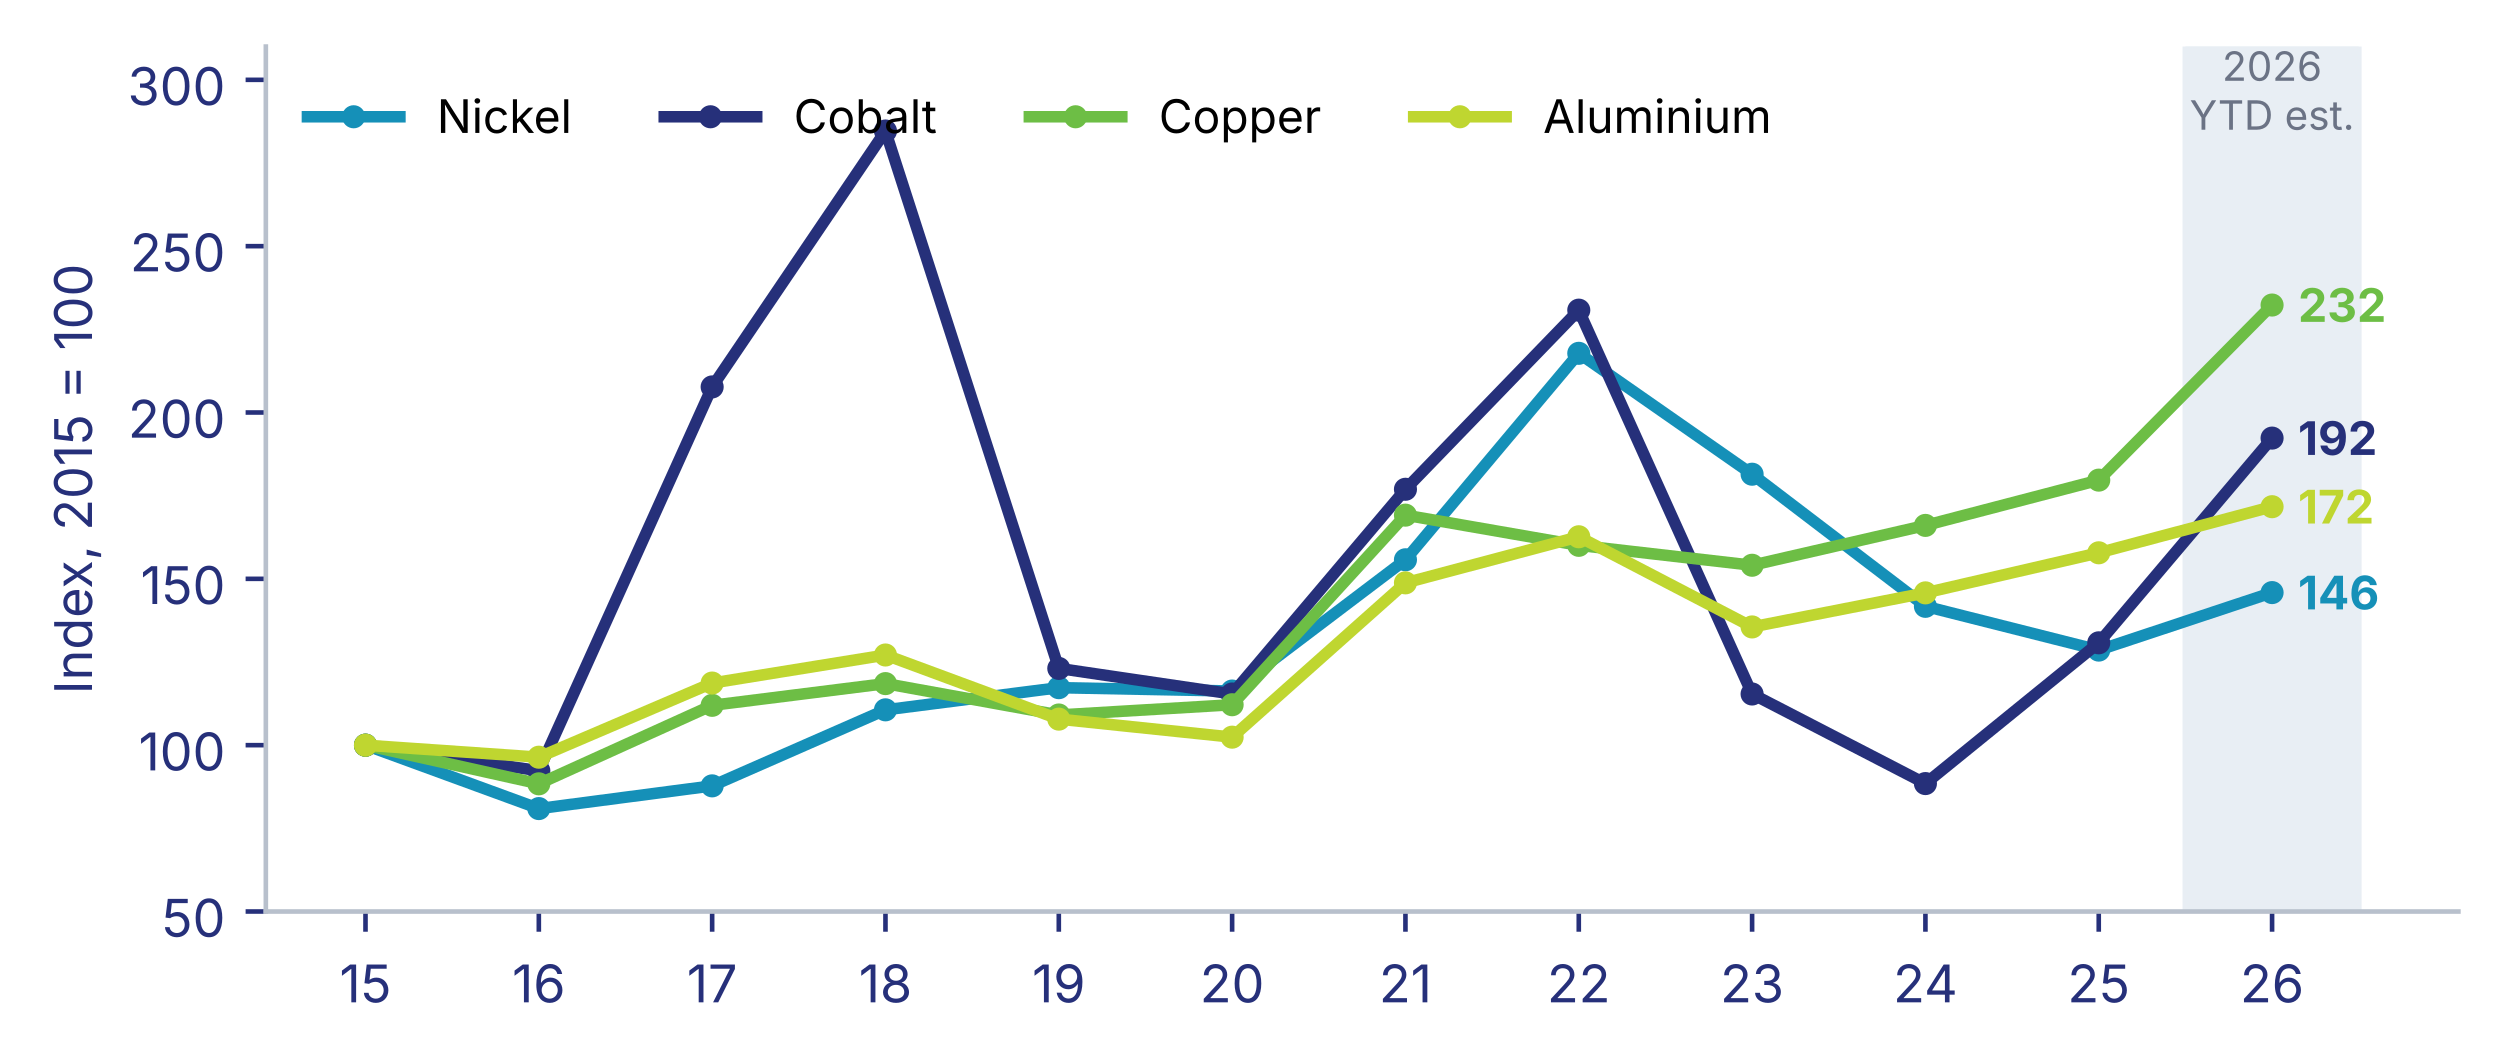
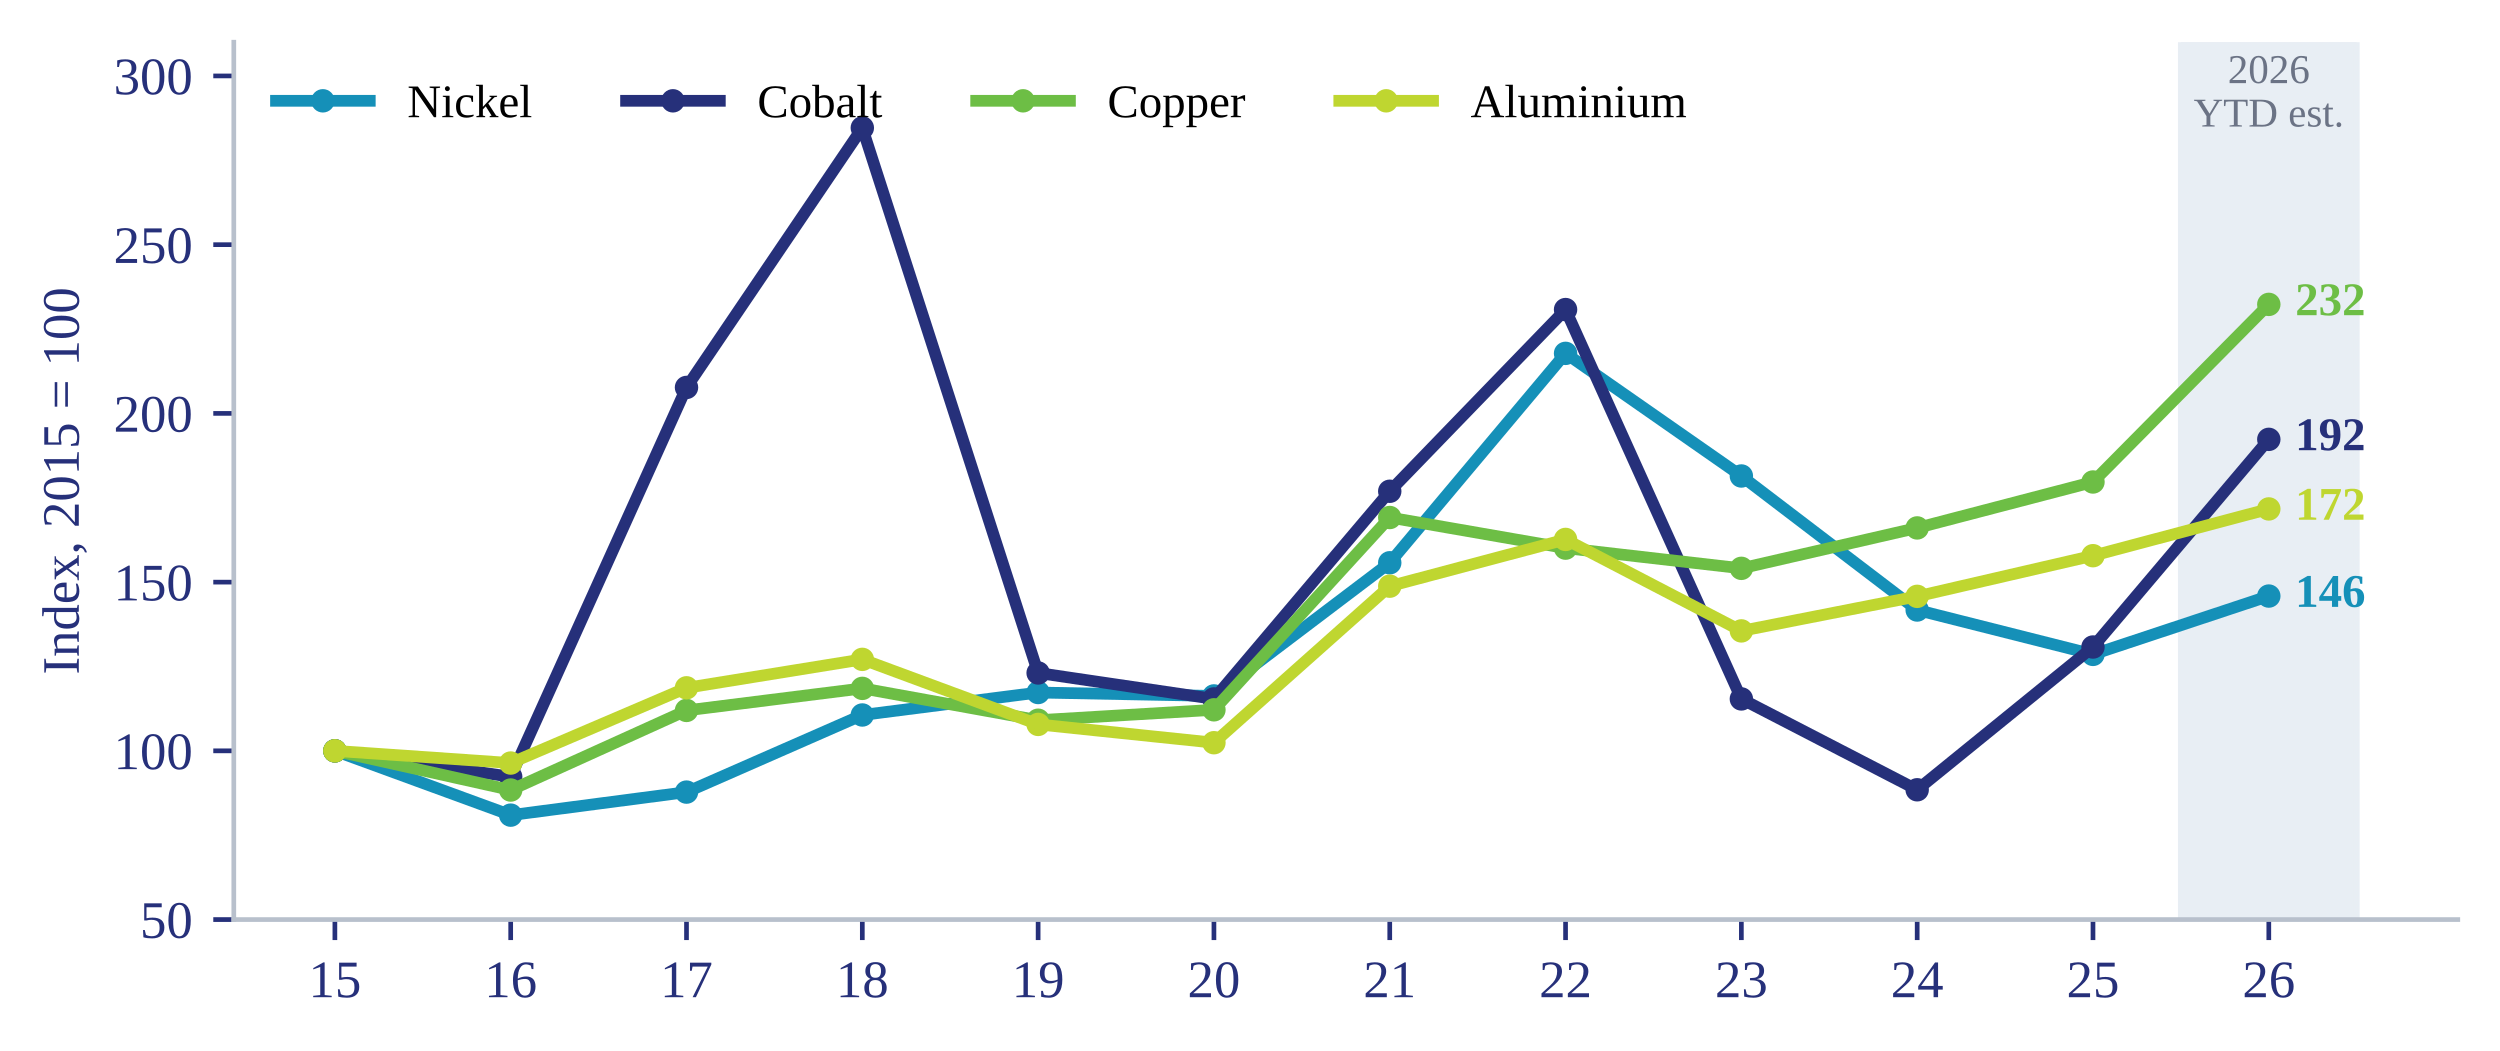
- <svg xmlns="http://www.w3.org/2000/svg" xmlns:xlink="http://www.w3.org/1999/xlink" width="432.645pt" height="182.836pt" viewBox="0 0 432.645 182.836" version="1.1">
+ <svg xmlns="http://www.w3.org/2000/svg" xmlns:xlink="http://www.w3.org/1999/xlink" width="426.528pt" height="179.271pt" viewBox="0 0 426.528 179.271" version="1.1">
  <defs>
    <style type="text/css">*{stroke-linejoin: round; stroke-linecap: butt}</style>
  </defs>
  <g id="figure_1">
    <g id="patch_1">
-       <path d="M 0 182.836  L 432.645 182.836  L 432.645 0  L 0 0  L 0 182.836  z " style="fill: none" />
+       <path d="M 0 179.271  L 426.528 179.271  L 426.528 0  L 0 0  L 0 179.271  z " style="fill: none" />
    </g>
    <g id="axes_1">
      <g id="patch_2">
-         <path d="M 46.005 157.746  L 425.445 157.746  L 425.445 8.058  L 46.005 8.058  L 46.005 157.746  z " style="fill: none" />
+         <path d="M 39.888 156.888  L 419.328 156.888  L 419.328 7.2  L 39.888 7.2  L 39.888 156.888  z " style="fill: none" />
      </g>
      <g id="patch_3">
-         <path d="M 378.203 157.746  L 408.198 157.746  L 408.198 8.058  L 378.203 8.058  z " clip-path="url(#p1069c1c7a7)" style="fill: #e8eef4; stroke: #e8eef4; stroke-linejoin: miter" />
+         <path d="M 372.085 156.888  L 402.08 156.888  L 402.08 7.2  L 372.085 7.2  z " clip-path="url(#p60816bc00a)" style="fill: #e8eef4; stroke: #e8eef4; stroke-linejoin: miter" />
      </g>
      <g id="matplotlib.axis_1">
        <g id="xtick_1">
          <g id="line2d_1">
            <defs>
-               <path id="m1ca80f8c39" d="M 0 0  L 0 3.5  " style="stroke: #26307a; stroke-width: 0.8" />
+               <path id="m0f06df52a0" d="M 0 0  L 0 3.5  " style="stroke: #26307a; stroke-width: 0.8" />
            </defs>
            <g>
-               <use xlink:href="#m1ca80f8c39" x="63.253" y="157.746" style="fill: #26307a; stroke: #26307a; stroke-width: 0.8" />
+               <use xlink:href="#m0f06df52a0" x="57.135" y="156.888" style="fill: #26307a; stroke: #26307a; stroke-width: 0.8" />
            </g>
          </g>
          <g id="text_1">
-             <text style="font-size: 9px; font-family: 'Inter'; text-anchor: middle; fill: #26307a" x="63.253" y="173.465" transform="rotate(-0 63.2527 173.4647)">15</text>
+             <text style="font-size: 9px; font-family: 'Liberation Serif'; text-anchor: middle; fill: #26307a" x="57.135" y="170.128" transform="rotate(-0 57.13481 170.1282)">15</text>
          </g>
        </g>
        <g id="xtick_2">
          <g id="line2d_2">
            <g>
-               <use xlink:href="#m1ca80f8c39" x="93.248" y="157.746" style="fill: #26307a; stroke: #26307a; stroke-width: 0.8" />
+               <use xlink:href="#m0f06df52a0" x="87.13" y="156.888" style="fill: #26307a; stroke: #26307a; stroke-width: 0.8" />
            </g>
          </g>
          <g id="text_2">
-             <text style="font-size: 9px; font-family: 'Inter'; text-anchor: middle; fill: #26307a" x="93.248" y="173.465" transform="rotate(-0 93.24796 173.4647)">16</text>
+             <text style="font-size: 9px; font-family: 'Liberation Serif'; text-anchor: middle; fill: #26307a" x="87.13" y="170.128" transform="rotate(-0 87.13007 170.1282)">16</text>
          </g>
        </g>
        <g id="xtick_3">
          <g id="line2d_3">
            <g>
-               <use xlink:href="#m1ca80f8c39" x="123.243" y="157.746" style="fill: #26307a; stroke: #26307a; stroke-width: 0.8" />
+               <use xlink:href="#m0f06df52a0" x="117.125" y="156.888" style="fill: #26307a; stroke: #26307a; stroke-width: 0.8" />
            </g>
          </g>
          <g id="text_3">
-             <text style="font-size: 9px; font-family: 'Inter'; text-anchor: middle; fill: #26307a" x="123.243" y="173.465" transform="rotate(-0 123.2432 173.4647)">17</text>
+             <text style="font-size: 9px; font-family: 'Liberation Serif'; text-anchor: middle; fill: #26307a" x="117.125" y="170.128" transform="rotate(-0 117.1253 170.1282)">17</text>
          </g>
        </g>
        <g id="xtick_4">
          <g id="line2d_4">
            <g>
-               <use xlink:href="#m1ca80f8c39" x="153.238" y="157.746" style="fill: #26307a; stroke: #26307a; stroke-width: 0.8" />
+               <use xlink:href="#m0f06df52a0" x="147.121" y="156.888" style="fill: #26307a; stroke: #26307a; stroke-width: 0.8" />
            </g>
          </g>
          <g id="text_4">
-             <text style="font-size: 9px; font-family: 'Inter'; text-anchor: middle; fill: #26307a" x="153.238" y="173.465" transform="rotate(-0 153.2385 173.4647)">18</text>
+             <text style="font-size: 9px; font-family: 'Liberation Serif'; text-anchor: middle; fill: #26307a" x="147.121" y="170.128" transform="rotate(-0 147.1206 170.1282)">18</text>
          </g>
        </g>
        <g id="xtick_5">
          <g id="line2d_5">
            <g>
-               <use xlink:href="#m1ca80f8c39" x="183.234" y="157.746" style="fill: #26307a; stroke: #26307a; stroke-width: 0.8" />
+               <use xlink:href="#m0f06df52a0" x="177.116" y="156.888" style="fill: #26307a; stroke: #26307a; stroke-width: 0.8" />
            </g>
          </g>
          <g id="text_5">
-             <text style="font-size: 9px; font-family: 'Inter'; text-anchor: middle; fill: #26307a" x="183.234" y="173.465" transform="rotate(-0 183.2337 173.4647)">19</text>
+             <text style="font-size: 9px; font-family: 'Liberation Serif'; text-anchor: middle; fill: #26307a" x="177.116" y="170.128" transform="rotate(-0 177.1158 170.1282)">19</text>
          </g>
        </g>
        <g id="xtick_6">
          <g id="line2d_6">
            <g>
-               <use xlink:href="#m1ca80f8c39" x="213.229" y="157.746" style="fill: #26307a; stroke: #26307a; stroke-width: 0.8" />
+               <use xlink:href="#m0f06df52a0" x="207.111" y="156.888" style="fill: #26307a; stroke: #26307a; stroke-width: 0.8" />
            </g>
          </g>
          <g id="text_6">
-             <text style="font-size: 9px; font-family: 'Inter'; text-anchor: middle; fill: #26307a" x="213.229" y="173.465" transform="rotate(-0 213.229 173.4647)">20</text>
+             <text style="font-size: 9px; font-family: 'Liberation Serif'; text-anchor: middle; fill: #26307a" x="207.111" y="170.128" transform="rotate(-0 207.1111 170.1282)">20</text>
          </g>
        </g>
        <g id="xtick_7">
          <g id="line2d_7">
            <g>
-               <use xlink:href="#m1ca80f8c39" x="243.224" y="157.746" style="fill: #26307a; stroke: #26307a; stroke-width: 0.8" />
+               <use xlink:href="#m0f06df52a0" x="237.106" y="156.888" style="fill: #26307a; stroke: #26307a; stroke-width: 0.8" />
            </g>
          </g>
          <g id="text_7">
-             <text style="font-size: 9px; font-family: 'Inter'; text-anchor: middle; fill: #26307a" x="243.224" y="173.465" transform="rotate(-0 243.2242 173.4647)">21</text>
+             <text style="font-size: 9px; font-family: 'Liberation Serif'; text-anchor: middle; fill: #26307a" x="237.106" y="170.128" transform="rotate(-0 237.1064 170.1282)">21</text>
          </g>
        </g>
        <g id="xtick_8">
          <g id="line2d_8">
            <g>
-               <use xlink:href="#m1ca80f8c39" x="273.22" y="157.746" style="fill: #26307a; stroke: #26307a; stroke-width: 0.8" />
+               <use xlink:href="#m0f06df52a0" x="267.102" y="156.888" style="fill: #26307a; stroke: #26307a; stroke-width: 0.8" />
            </g>
          </g>
          <g id="text_8">
-             <text style="font-size: 9px; font-family: 'Inter'; text-anchor: middle; fill: #26307a" x="273.22" y="173.465" transform="rotate(-0 273.2195 173.4647)">22</text>
+             <text style="font-size: 9px; font-family: 'Liberation Serif'; text-anchor: middle; fill: #26307a" x="267.102" y="170.128" transform="rotate(-0 267.1016 170.1282)">22</text>
          </g>
        </g>
        <g id="xtick_9">
          <g id="line2d_9">
            <g>
-               <use xlink:href="#m1ca80f8c39" x="303.215" y="157.746" style="fill: #26307a; stroke: #26307a; stroke-width: 0.8" />
+               <use xlink:href="#m0f06df52a0" x="297.097" y="156.888" style="fill: #26307a; stroke: #26307a; stroke-width: 0.8" />
            </g>
          </g>
          <g id="text_9">
-             <text style="font-size: 9px; font-family: 'Inter'; text-anchor: middle; fill: #26307a" x="303.215" y="173.465" transform="rotate(-0 303.2148 173.4647)">23</text>
+             <text style="font-size: 9px; font-family: 'Liberation Serif'; text-anchor: middle; fill: #26307a" x="297.097" y="170.128" transform="rotate(-0 297.0969 170.1282)">23</text>
          </g>
        </g>
        <g id="xtick_10">
          <g id="line2d_10">
            <g>
-               <use xlink:href="#m1ca80f8c39" x="333.21" y="157.746" style="fill: #26307a; stroke: #26307a; stroke-width: 0.8" />
+               <use xlink:href="#m0f06df52a0" x="327.092" y="156.888" style="fill: #26307a; stroke: #26307a; stroke-width: 0.8" />
            </g>
          </g>
          <g id="text_10">
-             <text style="font-size: 9px; font-family: 'Inter'; text-anchor: middle; fill: #26307a" x="333.21" y="173.465" transform="rotate(-0 333.21 173.4647)">24</text>
+             <text style="font-size: 9px; font-family: 'Liberation Serif'; text-anchor: middle; fill: #26307a" x="327.092" y="170.128" transform="rotate(-0 327.0921 170.1282)">24</text>
          </g>
        </g>
        <g id="xtick_11">
          <g id="line2d_11">
            <g>
-               <use xlink:href="#m1ca80f8c39" x="363.205" y="157.746" style="fill: #26307a; stroke: #26307a; stroke-width: 0.8" />
+               <use xlink:href="#m0f06df52a0" x="357.087" y="156.888" style="fill: #26307a; stroke: #26307a; stroke-width: 0.8" />
            </g>
          </g>
          <g id="text_11">
-             <text style="font-size: 9px; font-family: 'Inter'; text-anchor: middle; fill: #26307a" x="363.205" y="173.465" transform="rotate(-0 363.2053 173.4647)">25</text>
+             <text style="font-size: 9px; font-family: 'Liberation Serif'; text-anchor: middle; fill: #26307a" x="357.087" y="170.128" transform="rotate(-0 357.0874 170.1282)">25</text>
          </g>
        </g>
        <g id="xtick_12">
          <g id="line2d_12">
            <g>
-               <use xlink:href="#m1ca80f8c39" x="393.201" y="157.746" style="fill: #26307a; stroke: #26307a; stroke-width: 0.8" />
+               <use xlink:href="#m0f06df52a0" x="387.083" y="156.888" style="fill: #26307a; stroke: #26307a; stroke-width: 0.8" />
            </g>
          </g>
          <g id="text_12">
-             <text style="font-size: 9px; font-family: 'Inter'; text-anchor: middle; fill: #26307a" x="393.201" y="173.465" transform="rotate(-0 393.2005 173.4647)">26</text>
+             <text style="font-size: 9px; font-family: 'Liberation Serif'; text-anchor: middle; fill: #26307a" x="387.083" y="170.128" transform="rotate(-0 387.0826 170.1282)">26</text>
          </g>
        </g>
      </g>
      <g id="matplotlib.axis_2">
        <g id="ytick_1">
          <g id="line2d_13">
            <defs>
-               <path id="m3936753694" d="M 0 0  L -3.5 0  " style="stroke: #26307a; stroke-width: 0.8" />
+               <path id="mb6b336a5f6" d="M 0 0  L -3.5 0  " style="stroke: #26307a; stroke-width: 0.8" />
            </defs>
            <g>
-               <use xlink:href="#m3936753694" x="46.005" y="157.746" style="fill: #26307a; stroke: #26307a; stroke-width: 0.8" />
+               <use xlink:href="#mb6b336a5f6" x="39.888" y="156.888" style="fill: #26307a; stroke: #26307a; stroke-width: 0.8" />
            </g>
          </g>
          <g id="text_13">
-             <text style="font-size: 9px; font-family: 'Inter'; text-anchor: end; fill: #26307a" x="39.005" y="162.105" transform="rotate(-0 39.00543 162.1053)">50</text>
+             <text style="font-size: 9px; font-family: 'Liberation Serif'; text-anchor: end; fill: #26307a" x="32.888" y="160.008" transform="rotate(-0 32.88754 160.0081)">50</text>
          </g>
        </g>
        <g id="ytick_2">
          <g id="line2d_14">
            <g>
-               <use xlink:href="#m3936753694" x="46.005" y="128.96" style="fill: #26307a; stroke: #26307a; stroke-width: 0.8" />
+               <use xlink:href="#mb6b336a5f6" x="39.888" y="128.102" style="fill: #26307a; stroke: #26307a; stroke-width: 0.8" />
            </g>
          </g>
          <g id="text_14">
-             <text style="font-size: 9px; font-family: 'Inter'; text-anchor: end; fill: #26307a" x="39.005" y="133.319" transform="rotate(-0 39.00543 133.3191)">100</text>
+             <text style="font-size: 9px; font-family: 'Liberation Serif'; text-anchor: end; fill: #26307a" x="32.888" y="131.222" transform="rotate(-0 32.88754 131.222)">100</text>
          </g>
        </g>
        <g id="ytick_3">
          <g id="line2d_15">
            <g>
-               <use xlink:href="#m3936753694" x="46.005" y="100.174" style="fill: #26307a; stroke: #26307a; stroke-width: 0.8" />
+               <use xlink:href="#mb6b336a5f6" x="39.888" y="99.316" style="fill: #26307a; stroke: #26307a; stroke-width: 0.8" />
            </g>
          </g>
          <g id="text_15">
-             <text style="font-size: 9px; font-family: 'Inter'; text-anchor: end; fill: #26307a" x="39.005" y="104.533" transform="rotate(-0 39.00543 104.533)">150</text>
+             <text style="font-size: 9px; font-family: 'Liberation Serif'; text-anchor: end; fill: #26307a" x="32.888" y="102.436" transform="rotate(-0 32.88754 102.4358)">150</text>
          </g>
        </g>
        <g id="ytick_4">
          <g id="line2d_16">
            <g>
-               <use xlink:href="#m3936753694" x="46.005" y="71.387" style="fill: #26307a; stroke: #26307a; stroke-width: 0.8" />
+               <use xlink:href="#mb6b336a5f6" x="39.888" y="70.53" style="fill: #26307a; stroke: #26307a; stroke-width: 0.8" />
            </g>
          </g>
          <g id="text_16">
-             <text style="font-size: 9px; font-family: 'Inter'; text-anchor: end; fill: #26307a" x="39.005" y="75.747" transform="rotate(-0 39.00543 75.74681)">200</text>
+             <text style="font-size: 9px; font-family: 'Liberation Serif'; text-anchor: end; fill: #26307a" x="32.888" y="73.65" transform="rotate(-0 32.88754 73.64966)">200</text>
          </g>
        </g>
        <g id="ytick_5">
          <g id="line2d_17">
            <g>
-               <use xlink:href="#m3936753694" x="46.005" y="42.601" style="fill: #26307a; stroke: #26307a; stroke-width: 0.8" />
+               <use xlink:href="#mb6b336a5f6" x="39.888" y="41.743" style="fill: #26307a; stroke: #26307a; stroke-width: 0.8" />
            </g>
          </g>
          <g id="text_17">
-             <text style="font-size: 9px; font-family: 'Inter'; text-anchor: end; fill: #26307a" x="39.005" y="46.961" transform="rotate(-0 39.00543 46.96066)">250</text>
+             <text style="font-size: 9px; font-family: 'Liberation Serif'; text-anchor: end; fill: #26307a" x="32.888" y="44.864" transform="rotate(-0 32.88754 44.8635)">250</text>
          </g>
        </g>
        <g id="ytick_6">
          <g id="line2d_18">
            <g>
-               <use xlink:href="#m3936753694" x="46.005" y="13.815" style="fill: #26307a; stroke: #26307a; stroke-width: 0.8" />
+               <use xlink:href="#mb6b336a5f6" x="39.888" y="12.957" style="fill: #26307a; stroke: #26307a; stroke-width: 0.8" />
            </g>
          </g>
          <g id="text_18">
-             <text style="font-size: 9px; font-family: 'Inter'; text-anchor: end; fill: #26307a" x="39.005" y="18.175" transform="rotate(-0 39.00543 18.1745)">300</text>
+             <text style="font-size: 9px; font-family: 'Liberation Serif'; text-anchor: end; fill: #26307a" x="32.888" y="16.077" transform="rotate(-0 32.88754 16.07735)">300</text>
          </g>
        </g>
        <g id="text_19">
-           <text style="font-size: 9px; font-family: 'Inter'; text-anchor: middle; fill: #26307a" x="15.919" y="82.902" transform="rotate(-90 15.91875 82.9019)">Index, 2015 = 100</text>
+           <text style="font-size: 9px; font-family: 'Liberation Serif'; text-anchor: middle; fill: #26307a" x="13.445" y="82.044" transform="rotate(-90 13.44516 82.044)">Index, 2015 = 100</text>
        </g>
      </g>
      <g id="line2d_19">
-         <path d="M 63.253 128.96  L 93.248 139.931  L 123.243 135.999  L 153.238 122.843  L 183.234 119.008  L 213.229 119.591  L 243.224 96.873  L 273.22 61.145  L 303.215 82.067  L 333.21 104.931  L 363.205 112.504  L 393.201 102.552  " clip-path="url(#p1069c1c7a7)" style="fill: none; stroke: #1590b8; stroke-width: 2; stroke-linecap: square" />
+         <path d="M 57.135 128.102  L 87.13 139.073  L 117.125 135.141  L 147.121 121.985  L 177.116 118.15  L 207.111 118.733  L 237.106 96.015  L 267.102 60.287  L 297.097 81.209  L 327.092 104.073  L 357.087 111.646  L 387.083 101.694  " clip-path="url(#p60816bc00a)" style="fill: none; stroke: #1590b8; stroke-width: 2; stroke-linecap: square" />
        <defs>
-           <path id="m42287afa43" d="M 0 1.5  C 0.398 1.5 0.779 1.342 1.061 1.061  C 1.342 0.779 1.5 0.398 1.5 0  C 1.5 -0.398 1.342 -0.779 1.061 -1.061  C 0.779 -1.342 0.398 -1.5 0 -1.5  C -0.398 -1.5 -0.779 -1.342 -1.061 -1.061  C -1.342 -0.779 -1.5 -0.398 -1.5 0  C -1.5 0.398 -1.342 0.779 -1.061 1.061  C -0.779 1.342 -0.398 1.5 0 1.5  z " style="stroke: #1590b8" />
+           <path id="md715c9cb68" d="M 0 1.5  C 0.398 1.5 0.779 1.342 1.061 1.061  C 1.342 0.779 1.5 0.398 1.5 0  C 1.5 -0.398 1.342 -0.779 1.061 -1.061  C 0.779 -1.342 0.398 -1.5 0 -1.5  C -0.398 -1.5 -0.779 -1.342 -1.061 -1.061  C -1.342 -0.779 -1.5 -0.398 -1.5 0  C -1.5 0.398 -1.342 0.779 -1.061 1.061  C -0.779 1.342 -0.398 1.5 0 1.5  z " style="stroke: #1590b8" />
        </defs>
-         <g clip-path="url(#p1069c1c7a7)">
-           <use xlink:href="#m42287afa43" x="63.253" y="128.96" style="fill: #1590b8; stroke: #1590b8" />
-           <use xlink:href="#m42287afa43" x="93.248" y="139.931" style="fill: #1590b8; stroke: #1590b8" />
-           <use xlink:href="#m42287afa43" x="123.243" y="135.999" style="fill: #1590b8; stroke: #1590b8" />
-           <use xlink:href="#m42287afa43" x="153.238" y="122.843" style="fill: #1590b8; stroke: #1590b8" />
-           <use xlink:href="#m42287afa43" x="183.234" y="119.008" style="fill: #1590b8; stroke: #1590b8" />
-           <use xlink:href="#m42287afa43" x="213.229" y="119.591" style="fill: #1590b8; stroke: #1590b8" />
-           <use xlink:href="#m42287afa43" x="243.224" y="96.873" style="fill: #1590b8; stroke: #1590b8" />
-           <use xlink:href="#m42287afa43" x="273.22" y="61.145" style="fill: #1590b8; stroke: #1590b8" />
-           <use xlink:href="#m42287afa43" x="303.215" y="82.067" style="fill: #1590b8; stroke: #1590b8" />
-           <use xlink:href="#m42287afa43" x="333.21" y="104.931" style="fill: #1590b8; stroke: #1590b8" />
-           <use xlink:href="#m42287afa43" x="363.205" y="112.504" style="fill: #1590b8; stroke: #1590b8" />
-           <use xlink:href="#m42287afa43" x="393.201" y="102.552" style="fill: #1590b8; stroke: #1590b8" />
+         <g clip-path="url(#p60816bc00a)">
+           <use xlink:href="#md715c9cb68" x="57.135" y="128.102" style="fill: #1590b8; stroke: #1590b8" />
+           <use xlink:href="#md715c9cb68" x="87.13" y="139.073" style="fill: #1590b8; stroke: #1590b8" />
+           <use xlink:href="#md715c9cb68" x="117.125" y="135.141" style="fill: #1590b8; stroke: #1590b8" />
+           <use xlink:href="#md715c9cb68" x="147.121" y="121.985" style="fill: #1590b8; stroke: #1590b8" />
+           <use xlink:href="#md715c9cb68" x="177.116" y="118.15" style="fill: #1590b8; stroke: #1590b8" />
+           <use xlink:href="#md715c9cb68" x="207.111" y="118.733" style="fill: #1590b8; stroke: #1590b8" />
+           <use xlink:href="#md715c9cb68" x="237.106" y="96.015" style="fill: #1590b8; stroke: #1590b8" />
+           <use xlink:href="#md715c9cb68" x="267.102" y="60.287" style="fill: #1590b8; stroke: #1590b8" />
+           <use xlink:href="#md715c9cb68" x="297.097" y="81.209" style="fill: #1590b8; stroke: #1590b8" />
+           <use xlink:href="#md715c9cb68" x="327.092" y="104.073" style="fill: #1590b8; stroke: #1590b8" />
+           <use xlink:href="#md715c9cb68" x="357.087" y="111.646" style="fill: #1590b8; stroke: #1590b8" />
+           <use xlink:href="#md715c9cb68" x="387.083" y="101.694" style="fill: #1590b8; stroke: #1590b8" />
        </g>
      </g>
      <g id="line2d_20">
-         <path d="M 63.253 128.96  L 93.248 133.388  L 123.243 66.959  L 153.238 22.672  L 183.234 115.674  L 213.229 120.102  L 243.224 84.673  L 273.22 53.673  L 303.215 120.102  L 333.21 135.603  L 363.205 111.245  L 393.201 75.816  " clip-path="url(#p1069c1c7a7)" style="fill: none; stroke: #26307a; stroke-width: 2; stroke-linecap: square" />
+         <path d="M 57.135 128.102  L 87.13 132.53  L 117.125 66.101  L 147.121 21.815  L 177.116 114.816  L 207.111 119.245  L 237.106 83.815  L 267.102 52.815  L 297.097 119.245  L 327.092 134.745  L 357.087 110.387  L 387.083 74.958  " clip-path="url(#p60816bc00a)" style="fill: none; stroke: #26307a; stroke-width: 2; stroke-linecap: square" />
        <defs>
-           <path id="m84f57d73a2" d="M 0 1.5  C 0.398 1.5 0.779 1.342 1.061 1.061  C 1.342 0.779 1.5 0.398 1.5 0  C 1.5 -0.398 1.342 -0.779 1.061 -1.061  C 0.779 -1.342 0.398 -1.5 0 -1.5  C -0.398 -1.5 -0.779 -1.342 -1.061 -1.061  C -1.342 -0.779 -1.5 -0.398 -1.5 0  C -1.5 0.398 -1.342 0.779 -1.061 1.061  C -0.779 1.342 -0.398 1.5 0 1.5  z " style="stroke: #26307a" />
+           <path id="mfe78191485" d="M 0 1.5  C 0.398 1.5 0.779 1.342 1.061 1.061  C 1.342 0.779 1.5 0.398 1.5 0  C 1.5 -0.398 1.342 -0.779 1.061 -1.061  C 0.779 -1.342 0.398 -1.5 0 -1.5  C -0.398 -1.5 -0.779 -1.342 -1.061 -1.061  C -1.342 -0.779 -1.5 -0.398 -1.5 0  C -1.5 0.398 -1.342 0.779 -1.061 1.061  C -0.779 1.342 -0.398 1.5 0 1.5  z " style="stroke: #26307a" />
        </defs>
-         <g clip-path="url(#p1069c1c7a7)">
-           <use xlink:href="#m84f57d73a2" x="63.253" y="128.96" style="fill: #26307a; stroke: #26307a" />
-           <use xlink:href="#m84f57d73a2" x="93.248" y="133.388" style="fill: #26307a; stroke: #26307a" />
-           <use xlink:href="#m84f57d73a2" x="123.243" y="66.959" style="fill: #26307a; stroke: #26307a" />
-           <use xlink:href="#m84f57d73a2" x="153.238" y="22.672" style="fill: #26307a; stroke: #26307a" />
-           <use xlink:href="#m84f57d73a2" x="183.234" y="115.674" style="fill: #26307a; stroke: #26307a" />
-           <use xlink:href="#m84f57d73a2" x="213.229" y="120.102" style="fill: #26307a; stroke: #26307a" />
-           <use xlink:href="#m84f57d73a2" x="243.224" y="84.673" style="fill: #26307a; stroke: #26307a" />
-           <use xlink:href="#m84f57d73a2" x="273.22" y="53.673" style="fill: #26307a; stroke: #26307a" />
-           <use xlink:href="#m84f57d73a2" x="303.215" y="120.102" style="fill: #26307a; stroke: #26307a" />
-           <use xlink:href="#m84f57d73a2" x="333.21" y="135.603" style="fill: #26307a; stroke: #26307a" />
-           <use xlink:href="#m84f57d73a2" x="363.205" y="111.245" style="fill: #26307a; stroke: #26307a" />
-           <use xlink:href="#m84f57d73a2" x="393.201" y="75.816" style="fill: #26307a; stroke: #26307a" />
+         <g clip-path="url(#p60816bc00a)">
+           <use xlink:href="#mfe78191485" x="57.135" y="128.102" style="fill: #26307a; stroke: #26307a" />
+           <use xlink:href="#mfe78191485" x="87.13" y="132.53" style="fill: #26307a; stroke: #26307a" />
+           <use xlink:href="#mfe78191485" x="117.125" y="66.101" style="fill: #26307a; stroke: #26307a" />
+           <use xlink:href="#mfe78191485" x="147.121" y="21.815" style="fill: #26307a; stroke: #26307a" />
+           <use xlink:href="#mfe78191485" x="177.116" y="114.816" style="fill: #26307a; stroke: #26307a" />
+           <use xlink:href="#mfe78191485" x="207.111" y="119.245" style="fill: #26307a; stroke: #26307a" />
+           <use xlink:href="#mfe78191485" x="237.106" y="83.815" style="fill: #26307a; stroke: #26307a" />
+           <use xlink:href="#mfe78191485" x="267.102" y="52.815" style="fill: #26307a; stroke: #26307a" />
+           <use xlink:href="#mfe78191485" x="297.097" y="119.245" style="fill: #26307a; stroke: #26307a" />
+           <use xlink:href="#mfe78191485" x="327.092" y="134.745" style="fill: #26307a; stroke: #26307a" />
+           <use xlink:href="#mfe78191485" x="357.087" y="110.387" style="fill: #26307a; stroke: #26307a" />
+           <use xlink:href="#mfe78191485" x="387.083" y="74.958" style="fill: #26307a; stroke: #26307a" />
        </g>
      </g>
      <g id="line2d_21">
-         <path d="M 63.253 128.96  L 93.248 135.647  L 123.243 122.064  L 153.238 118.302  L 183.234 123.735  L 213.229 121.959  L 243.224 89.15  L 273.22 94.375  L 303.215 97.823  L 333.21 90.926  L 363.205 83.09  L 393.201 52.789  " clip-path="url(#p1069c1c7a7)" style="fill: none; stroke: #6dbe45; stroke-width: 2; stroke-linecap: square" />
+         <path d="M 57.135 128.102  L 87.13 134.789  L 117.125 121.206  L 147.121 117.444  L 177.116 122.877  L 207.111 121.101  L 237.106 88.292  L 267.102 93.517  L 297.097 96.965  L 327.092 90.069  L 357.087 82.232  L 387.083 51.931  " clip-path="url(#p60816bc00a)" style="fill: none; stroke: #6dbe45; stroke-width: 2; stroke-linecap: square" />
        <defs>
-           <path id="m48ac9429f7" d="M 0 1.5  C 0.398 1.5 0.779 1.342 1.061 1.061  C 1.342 0.779 1.5 0.398 1.5 0  C 1.5 -0.398 1.342 -0.779 1.061 -1.061  C 0.779 -1.342 0.398 -1.5 0 -1.5  C -0.398 -1.5 -0.779 -1.342 -1.061 -1.061  C -1.342 -0.779 -1.5 -0.398 -1.5 0  C -1.5 0.398 -1.342 0.779 -1.061 1.061  C -0.779 1.342 -0.398 1.5 0 1.5  z " style="stroke: #6dbe45" />
+           <path id="mad8731ccdb" d="M 0 1.5  C 0.398 1.5 0.779 1.342 1.061 1.061  C 1.342 0.779 1.5 0.398 1.5 0  C 1.5 -0.398 1.342 -0.779 1.061 -1.061  C 0.779 -1.342 0.398 -1.5 0 -1.5  C -0.398 -1.5 -0.779 -1.342 -1.061 -1.061  C -1.342 -0.779 -1.5 -0.398 -1.5 0  C -1.5 0.398 -1.342 0.779 -1.061 1.061  C -0.779 1.342 -0.398 1.5 0 1.5  z " style="stroke: #6dbe45" />
        </defs>
-         <g clip-path="url(#p1069c1c7a7)">
-           <use xlink:href="#m48ac9429f7" x="63.253" y="128.96" style="fill: #6dbe45; stroke: #6dbe45" />
-           <use xlink:href="#m48ac9429f7" x="93.248" y="135.647" style="fill: #6dbe45; stroke: #6dbe45" />
-           <use xlink:href="#m48ac9429f7" x="123.243" y="122.064" style="fill: #6dbe45; stroke: #6dbe45" />
-           <use xlink:href="#m48ac9429f7" x="153.238" y="118.302" style="fill: #6dbe45; stroke: #6dbe45" />
-           <use xlink:href="#m48ac9429f7" x="183.234" y="123.735" style="fill: #6dbe45; stroke: #6dbe45" />
-           <use xlink:href="#m48ac9429f7" x="213.229" y="121.959" style="fill: #6dbe45; stroke: #6dbe45" />
-           <use xlink:href="#m48ac9429f7" x="243.224" y="89.15" style="fill: #6dbe45; stroke: #6dbe45" />
-           <use xlink:href="#m48ac9429f7" x="273.22" y="94.375" style="fill: #6dbe45; stroke: #6dbe45" />
-           <use xlink:href="#m48ac9429f7" x="303.215" y="97.823" style="fill: #6dbe45; stroke: #6dbe45" />
-           <use xlink:href="#m48ac9429f7" x="333.21" y="90.926" style="fill: #6dbe45; stroke: #6dbe45" />
-           <use xlink:href="#m48ac9429f7" x="363.205" y="83.09" style="fill: #6dbe45; stroke: #6dbe45" />
-           <use xlink:href="#m48ac9429f7" x="393.201" y="52.789" style="fill: #6dbe45; stroke: #6dbe45" />
+         <g clip-path="url(#p60816bc00a)">
+           <use xlink:href="#mad8731ccdb" x="57.135" y="128.102" style="fill: #6dbe45; stroke: #6dbe45" />
+           <use xlink:href="#mad8731ccdb" x="87.13" y="134.789" style="fill: #6dbe45; stroke: #6dbe45" />
+           <use xlink:href="#mad8731ccdb" x="117.125" y="121.206" style="fill: #6dbe45; stroke: #6dbe45" />
+           <use xlink:href="#mad8731ccdb" x="147.121" y="117.444" style="fill: #6dbe45; stroke: #6dbe45" />
+           <use xlink:href="#mad8731ccdb" x="177.116" y="122.877" style="fill: #6dbe45; stroke: #6dbe45" />
+           <use xlink:href="#mad8731ccdb" x="207.111" y="121.101" style="fill: #6dbe45; stroke: #6dbe45" />
+           <use xlink:href="#mad8731ccdb" x="237.106" y="88.292" style="fill: #6dbe45; stroke: #6dbe45" />
+           <use xlink:href="#mad8731ccdb" x="267.102" y="93.517" style="fill: #6dbe45; stroke: #6dbe45" />
+           <use xlink:href="#mad8731ccdb" x="297.097" y="96.965" style="fill: #6dbe45; stroke: #6dbe45" />
+           <use xlink:href="#mad8731ccdb" x="327.092" y="90.069" style="fill: #6dbe45; stroke: #6dbe45" />
+           <use xlink:href="#mad8731ccdb" x="357.087" y="82.232" style="fill: #6dbe45; stroke: #6dbe45" />
+           <use xlink:href="#mad8731ccdb" x="387.083" y="51.931" style="fill: #6dbe45; stroke: #6dbe45" />
        </g>
      </g>
      <g id="line2d_22">
-         <path d="M 63.253 128.96  L 93.248 131.041  L 123.243 118.208  L 153.238 113.353  L 183.234 124.451  L 213.229 127.572  L 243.224 100.867  L 273.22 92.89  L 303.215 108.497  L 333.21 102.601  L 363.205 95.665  L 393.201 87.688  " clip-path="url(#p1069c1c7a7)" style="fill: none; stroke: #bfd630; stroke-width: 2; stroke-linecap: square" />
+         <path d="M 57.135 128.102  L 87.13 130.183  L 117.125 117.35  L 147.121 112.495  L 177.116 123.593  L 207.111 126.715  L 237.106 100.009  L 267.102 92.032  L 297.097 107.639  L 327.092 101.743  L 357.087 94.807  L 387.083 86.83  " clip-path="url(#p60816bc00a)" style="fill: none; stroke: #bfd630; stroke-width: 2; stroke-linecap: square" />
        <defs>
-           <path id="m86cb388de0" d="M 0 1.5  C 0.398 1.5 0.779 1.342 1.061 1.061  C 1.342 0.779 1.5 0.398 1.5 0  C 1.5 -0.398 1.342 -0.779 1.061 -1.061  C 0.779 -1.342 0.398 -1.5 0 -1.5  C -0.398 -1.5 -0.779 -1.342 -1.061 -1.061  C -1.342 -0.779 -1.5 -0.398 -1.5 0  C -1.5 0.398 -1.342 0.779 -1.061 1.061  C -0.779 1.342 -0.398 1.5 0 1.5  z " style="stroke: #bfd630" />
+           <path id="m653d456e0c" d="M 0 1.5  C 0.398 1.5 0.779 1.342 1.061 1.061  C 1.342 0.779 1.5 0.398 1.5 0  C 1.5 -0.398 1.342 -0.779 1.061 -1.061  C 0.779 -1.342 0.398 -1.5 0 -1.5  C -0.398 -1.5 -0.779 -1.342 -1.061 -1.061  C -1.342 -0.779 -1.5 -0.398 -1.5 0  C -1.5 0.398 -1.342 0.779 -1.061 1.061  C -0.779 1.342 -0.398 1.5 0 1.5  z " style="stroke: #bfd630" />
        </defs>
-         <g clip-path="url(#p1069c1c7a7)">
-           <use xlink:href="#m86cb388de0" x="63.253" y="128.96" style="fill: #bfd630; stroke: #bfd630" />
-           <use xlink:href="#m86cb388de0" x="93.248" y="131.041" style="fill: #bfd630; stroke: #bfd630" />
-           <use xlink:href="#m86cb388de0" x="123.243" y="118.208" style="fill: #bfd630; stroke: #bfd630" />
-           <use xlink:href="#m86cb388de0" x="153.238" y="113.353" style="fill: #bfd630; stroke: #bfd630" />
-           <use xlink:href="#m86cb388de0" x="183.234" y="124.451" style="fill: #bfd630; stroke: #bfd630" />
-           <use xlink:href="#m86cb388de0" x="213.229" y="127.572" style="fill: #bfd630; stroke: #bfd630" />
-           <use xlink:href="#m86cb388de0" x="243.224" y="100.867" style="fill: #bfd630; stroke: #bfd630" />
-           <use xlink:href="#m86cb388de0" x="273.22" y="92.89" style="fill: #bfd630; stroke: #bfd630" />
-           <use xlink:href="#m86cb388de0" x="303.215" y="108.497" style="fill: #bfd630; stroke: #bfd630" />
-           <use xlink:href="#m86cb388de0" x="333.21" y="102.601" style="fill: #bfd630; stroke: #bfd630" />
-           <use xlink:href="#m86cb388de0" x="363.205" y="95.665" style="fill: #bfd630; stroke: #bfd630" />
-           <use xlink:href="#m86cb388de0" x="393.201" y="87.688" style="fill: #bfd630; stroke: #bfd630" />
+         <g clip-path="url(#p60816bc00a)">
+           <use xlink:href="#m653d456e0c" x="57.135" y="128.102" style="fill: #bfd630; stroke: #bfd630" />
+           <use xlink:href="#m653d456e0c" x="87.13" y="130.183" style="fill: #bfd630; stroke: #bfd630" />
+           <use xlink:href="#m653d456e0c" x="117.125" y="117.35" style="fill: #bfd630; stroke: #bfd630" />
+           <use xlink:href="#m653d456e0c" x="147.121" y="112.495" style="fill: #bfd630; stroke: #bfd630" />
+           <use xlink:href="#m653d456e0c" x="177.116" y="123.593" style="fill: #bfd630; stroke: #bfd630" />
+           <use xlink:href="#m653d456e0c" x="207.111" y="126.715" style="fill: #bfd630; stroke: #bfd630" />
+           <use xlink:href="#m653d456e0c" x="237.106" y="100.009" style="fill: #bfd630; stroke: #bfd630" />
+           <use xlink:href="#m653d456e0c" x="267.102" y="92.032" style="fill: #bfd630; stroke: #bfd630" />
+           <use xlink:href="#m653d456e0c" x="297.097" y="107.639" style="fill: #bfd630; stroke: #bfd630" />
+           <use xlink:href="#m653d456e0c" x="327.092" y="101.743" style="fill: #bfd630; stroke: #bfd630" />
+           <use xlink:href="#m653d456e0c" x="357.087" y="94.807" style="fill: #bfd630; stroke: #bfd630" />
+           <use xlink:href="#m653d456e0c" x="387.083" y="86.83" style="fill: #bfd630; stroke: #bfd630" />
        </g>
      </g>
      <g id="patch_4">
-         <path d="M 46.005 157.746  L 46.005 8.058  " style="fill: none; stroke: #b8c0cc; stroke-width: 0.8; stroke-linejoin: miter; stroke-linecap: square" />
+         <path d="M 39.888 156.888  L 39.888 7.2  " style="fill: none; stroke: #b8c0cc; stroke-width: 0.8; stroke-linejoin: miter; stroke-linecap: square" />
      </g>
      <g id="patch_5">
-         <path d="M 46.005 157.746  L 425.445 157.746  " style="fill: none; stroke: #b8c0cc; stroke-width: 0.8; stroke-linejoin: miter; stroke-linecap: square" />
+         <path d="M 39.888 156.888  L 419.328 156.888  " style="fill: none; stroke: #b8c0cc; stroke-width: 0.8; stroke-linejoin: miter; stroke-linecap: square" />
      </g>
      <g id="text_20">
-         <text style="font-weight: 700; font-size: 8px; font-family: 'Inter'; text-anchor: start; fill: #1590b8" x="397.7" y="105.462" transform="rotate(-0 397.6998 105.4624)">146</text>
+         <text style="font-weight: 700; font-size: 8px; font-family: 'Liberation Serif'; text-anchor: start; fill: #1590b8" x="391.582" y="103.54" transform="rotate(-0 391.5819 103.54)">146</text>
      </g>
      <g id="text_21">
-         <text style="font-weight: 700; font-size: 8px; font-family: 'Inter'; text-anchor: start; fill: #26307a" x="397.7" y="78.726" transform="rotate(-0 397.6998 78.72623)">192</text>
+         <text style="font-weight: 700; font-size: 8px; font-family: 'Liberation Serif'; text-anchor: start; fill: #26307a" x="391.582" y="76.804" transform="rotate(-0 391.5819 76.80388)">192</text>
      </g>
      <g id="text_22">
-         <text style="font-weight: 700; font-size: 8px; font-family: 'Inter'; text-anchor: start; fill: #6dbe45" x="397.7" y="55.699" transform="rotate(-0 397.6998 55.69892)">232</text>
+         <text style="font-weight: 700; font-size: 8px; font-family: 'Liberation Serif'; text-anchor: start; fill: #6dbe45" x="391.582" y="53.777" transform="rotate(-0 391.5819 53.77656)">232</text>
      </g>
      <g id="text_23">
-         <text style="font-weight: 700; font-size: 8px; font-family: 'Inter'; text-anchor: start; fill: #bfd630" x="397.7" y="90.598" transform="rotate(-0 397.6998 90.59819)">172</text>
+         <text style="font-weight: 700; font-size: 8px; font-family: 'Liberation Serif'; text-anchor: start; fill: #bfd630" x="391.582" y="88.676" transform="rotate(-0 391.5819 88.67584)">172</text>
      </g>
      <g id="text_24">
-         <text style="font-size: 7px; font-family: 'Inter'; fill: #6b7385" transform="translate(384.5528 13.98125)">2026</text>
-         <text style="font-size: 7px; font-family: 'Inter'; fill: #6b7385" transform="translate(378.9457 22.45098)">YTD est.</text>
+         <text style="font-size: 7px; font-family: 'Liberation Serif'; fill: #6b7385" transform="translate(380.0826 14.1795)">2026</text>
+         <text style="font-size: 7px; font-family: 'Liberation Serif'; fill: #6b7385" transform="translate(374.2513 21.59308)">YTD est.</text>
      </g>
      <g id="legend_1">
        <g id="line2d_23">
-           <path d="M 53.205 20.208  L 61.205 20.208  L 69.205 20.208  " style="fill: none; stroke: #1590b8; stroke-width: 2; stroke-linecap: square" />
+           <path d="M 47.088 17.2  L 55.088 17.2  L 63.088 17.2  " style="fill: none; stroke: #1590b8; stroke-width: 2; stroke-linecap: square" />
          <g>
-             <use xlink:href="#m42287afa43" x="61.205" y="20.208" style="fill: #1590b8; stroke: #1590b8" />
+             <use xlink:href="#md715c9cb68" x="55.088" y="17.2" style="fill: #1590b8; stroke: #1590b8" />
          </g>
        </g>
        <g id="text_25">
-           <text style="font-size: 8px; font-family: 'Inter'; text-anchor: start" x="75.605" y="23.008" transform="rotate(-0 75.60543 23.0079)">Nickel</text>
+           <text style="font-size: 8px; font-family: 'Liberation Serif'; text-anchor: start" x="69.488" y="20" transform="rotate(-0 69.48754 20)">Nickel</text>
        </g>
        <g id="line2d_24">
-           <path d="M 114.953 20.208  L 122.953 20.208  L 130.953 20.208  " style="fill: none; stroke: #26307a; stroke-width: 2; stroke-linecap: square" />
+           <path d="M 106.813 17.2  L 114.813 17.2  L 122.813 17.2  " style="fill: none; stroke: #26307a; stroke-width: 2; stroke-linecap: square" />
          <g>
-             <use xlink:href="#m84f57d73a2" x="122.953" y="20.208" style="fill: #26307a; stroke: #26307a" />
+             <use xlink:href="#mfe78191485" x="114.813" y="17.2" style="fill: #26307a; stroke: #26307a" />
          </g>
        </g>
        <g id="text_26">
-           <text style="font-size: 8px; font-family: 'Inter'; text-anchor: start" x="137.353" y="23.008" transform="rotate(-0 137.3529 23.0079)">Cobalt</text>
+           <text style="font-size: 8px; font-family: 'Liberation Serif'; text-anchor: start" x="129.213" y="20" transform="rotate(-0 129.2125 20)">Cobalt</text>
        </g>
        <g id="line2d_25">
-           <path d="M 178.137 20.208  L 186.137 20.208  L 194.137 20.208  " style="fill: none; stroke: #6dbe45; stroke-width: 2; stroke-linecap: square" />
+           <path d="M 166.545 17.2  L 174.545 17.2  L 182.545 17.2  " style="fill: none; stroke: #6dbe45; stroke-width: 2; stroke-linecap: square" />
          <g>
-             <use xlink:href="#m48ac9429f7" x="186.137" y="20.208" style="fill: #6dbe45; stroke: #6dbe45" />
+             <use xlink:href="#mad8731ccdb" x="174.545" y="17.2" style="fill: #6dbe45; stroke: #6dbe45" />
          </g>
        </g>
        <g id="text_27">
-           <text style="font-size: 8px; font-family: 'Inter'; text-anchor: start" x="200.537" y="23.008" transform="rotate(-0 200.5367 23.0079)">Copper</text>
+           <text style="font-size: 8px; font-family: 'Liberation Serif'; text-anchor: start" x="188.945" y="20" transform="rotate(-0 188.945 20)">Copper</text>
        </g>
        <g id="line2d_26">
-           <path d="M 244.65 20.208  L 252.65 20.208  L 260.65 20.208  " style="fill: none; stroke: #bfd630; stroke-width: 2; stroke-linecap: square" />
+           <path d="M 228.496 17.2  L 236.496 17.2  L 244.496 17.2  " style="fill: none; stroke: #bfd630; stroke-width: 2; stroke-linecap: square" />
          <g>
-             <use xlink:href="#m86cb388de0" x="252.65" y="20.208" style="fill: #bfd630; stroke: #bfd630" />
+             <use xlink:href="#m653d456e0c" x="236.496" y="17.2" style="fill: #bfd630; stroke: #bfd630" />
          </g>
        </g>
        <g id="text_28">
-           <text style="font-size: 8px; font-family: 'Inter'; text-anchor: start" x="267.05" y="23.008" transform="rotate(-0 267.0504 23.0079)">Aluminium</text>
+           <text style="font-size: 8px; font-family: 'Liberation Serif'; text-anchor: start" x="250.896" y="20" transform="rotate(-0 250.8963 20)">Aluminium</text>
        </g>
      </g>
    </g>
  </g>
  <defs>
-     <clipPath id="p1069c1c7a7">
-       <rect x="46.005" y="8.058" width="379.44" height="149.688" />
+     <clipPath id="p60816bc00a">
+       <rect x="39.888" y="7.2" width="379.44" height="149.688" />
    </clipPath>
  </defs>
</svg>
